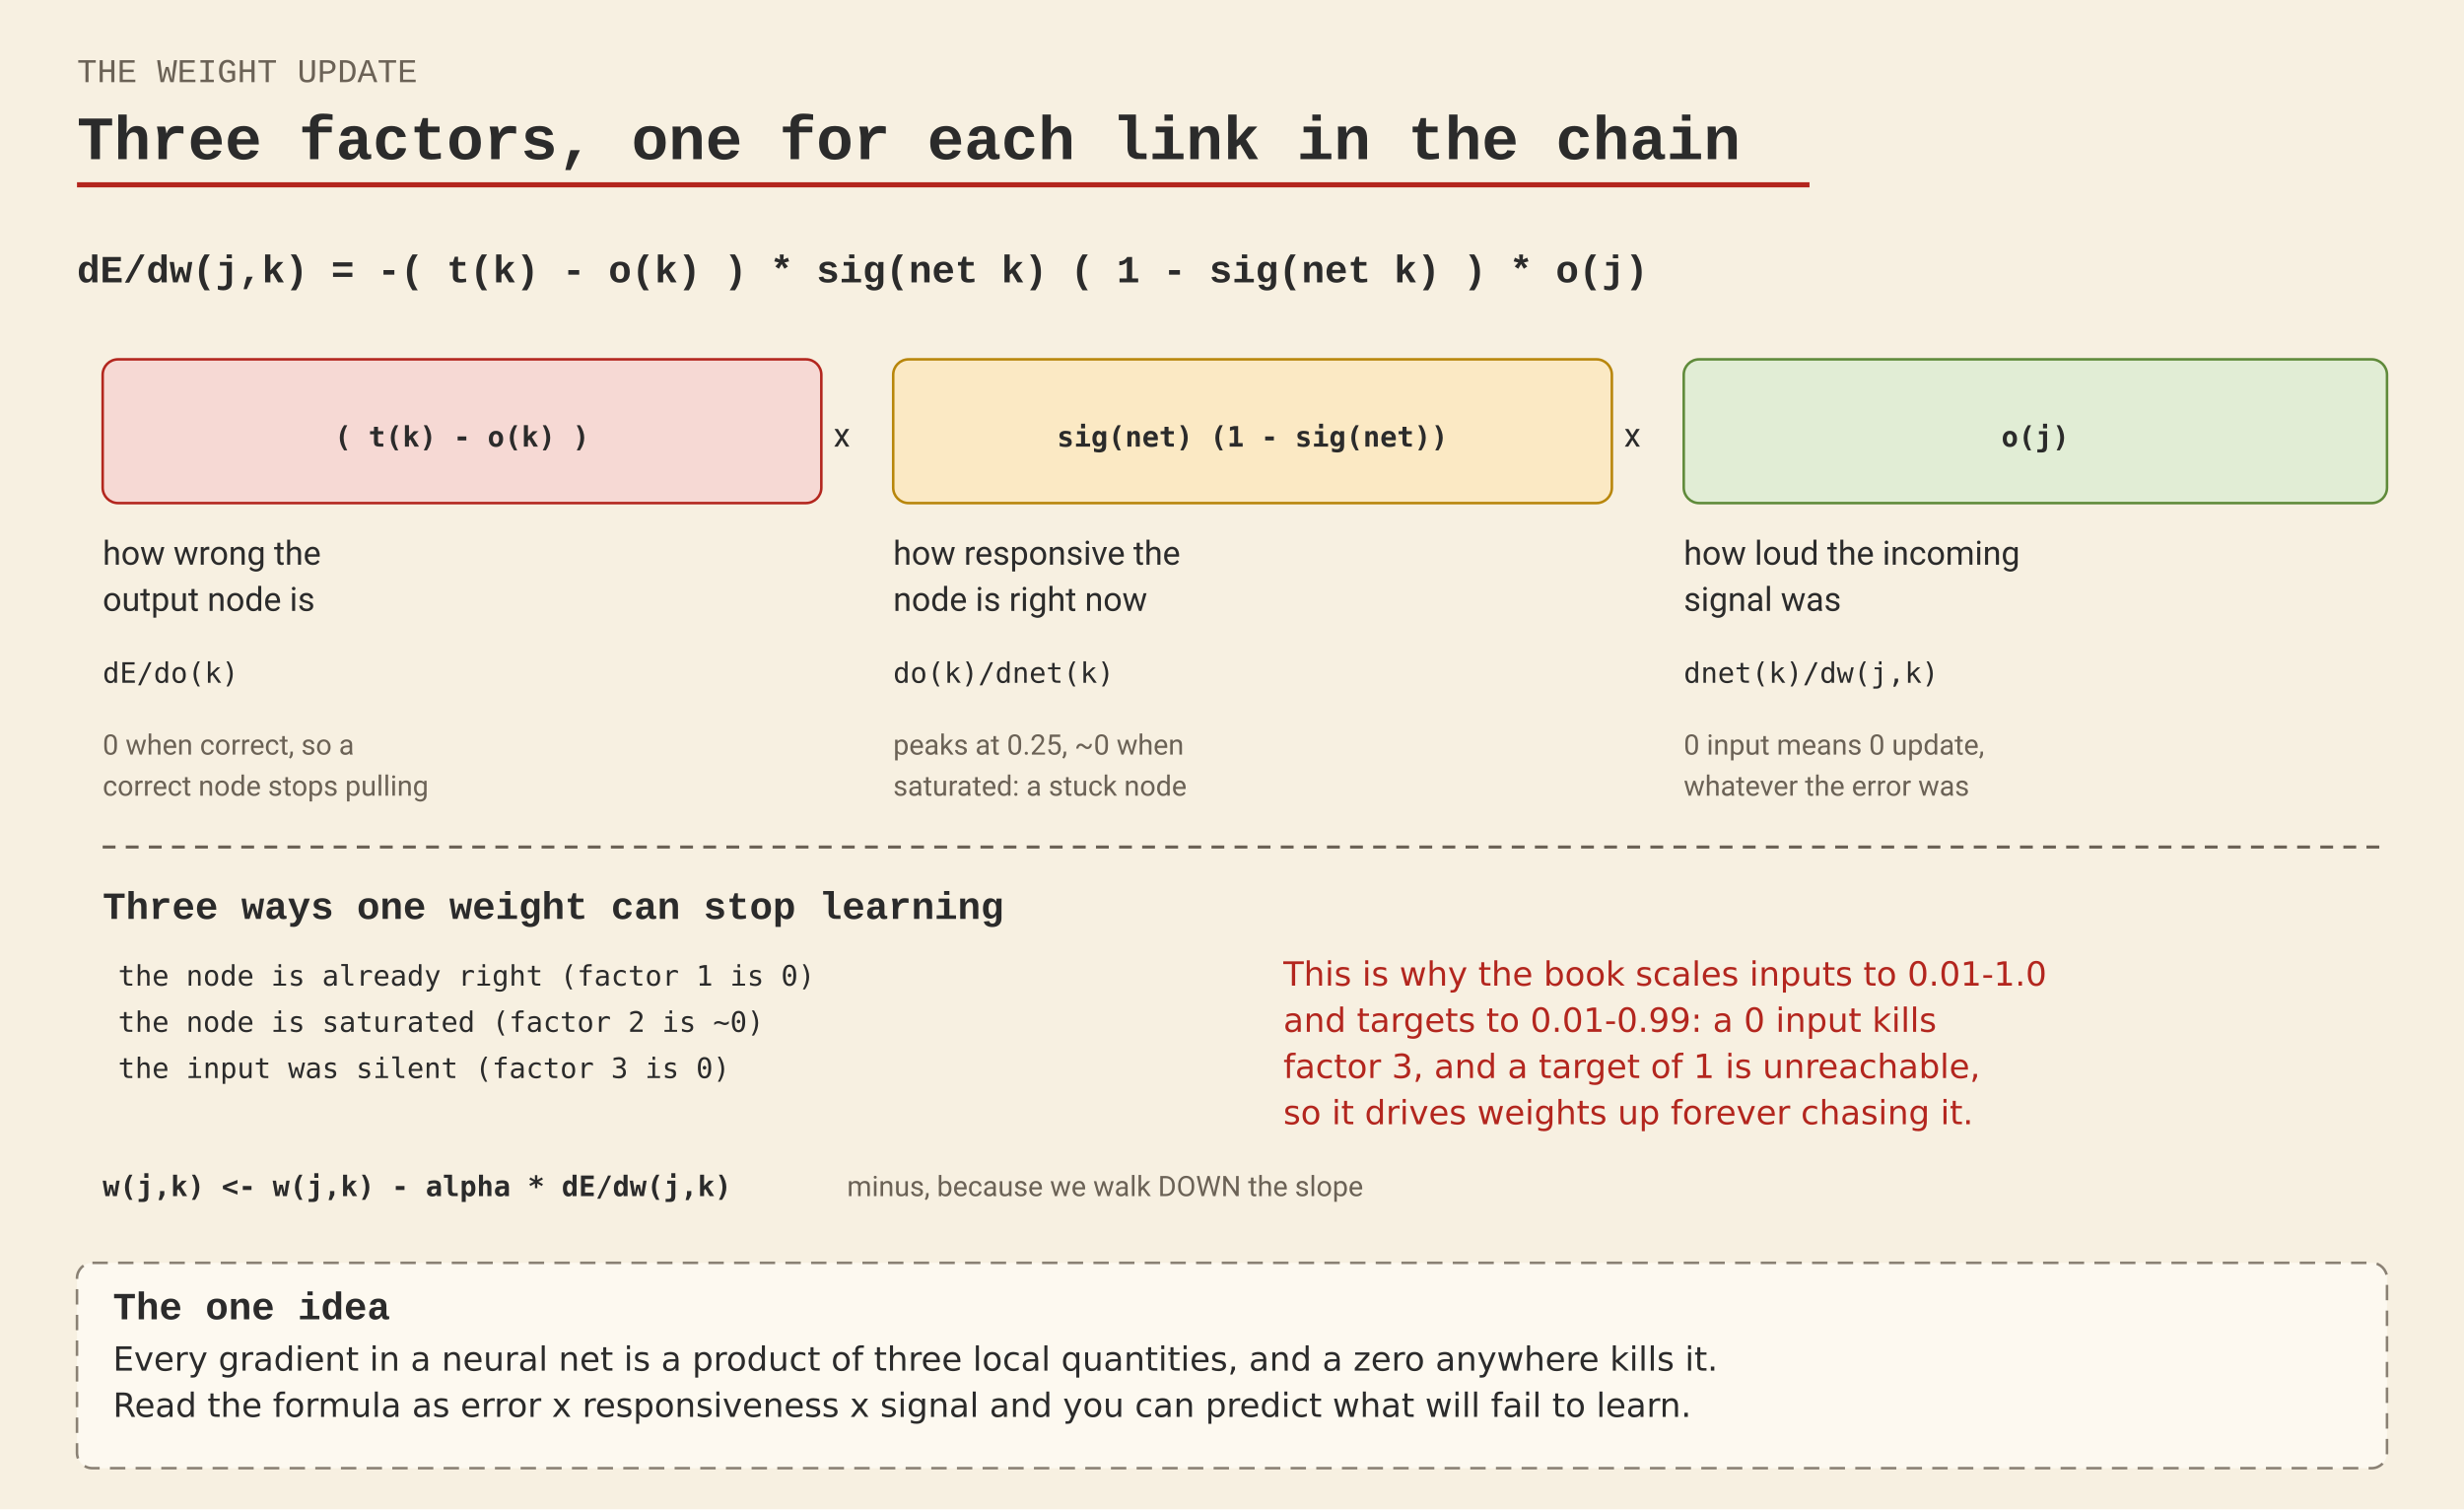
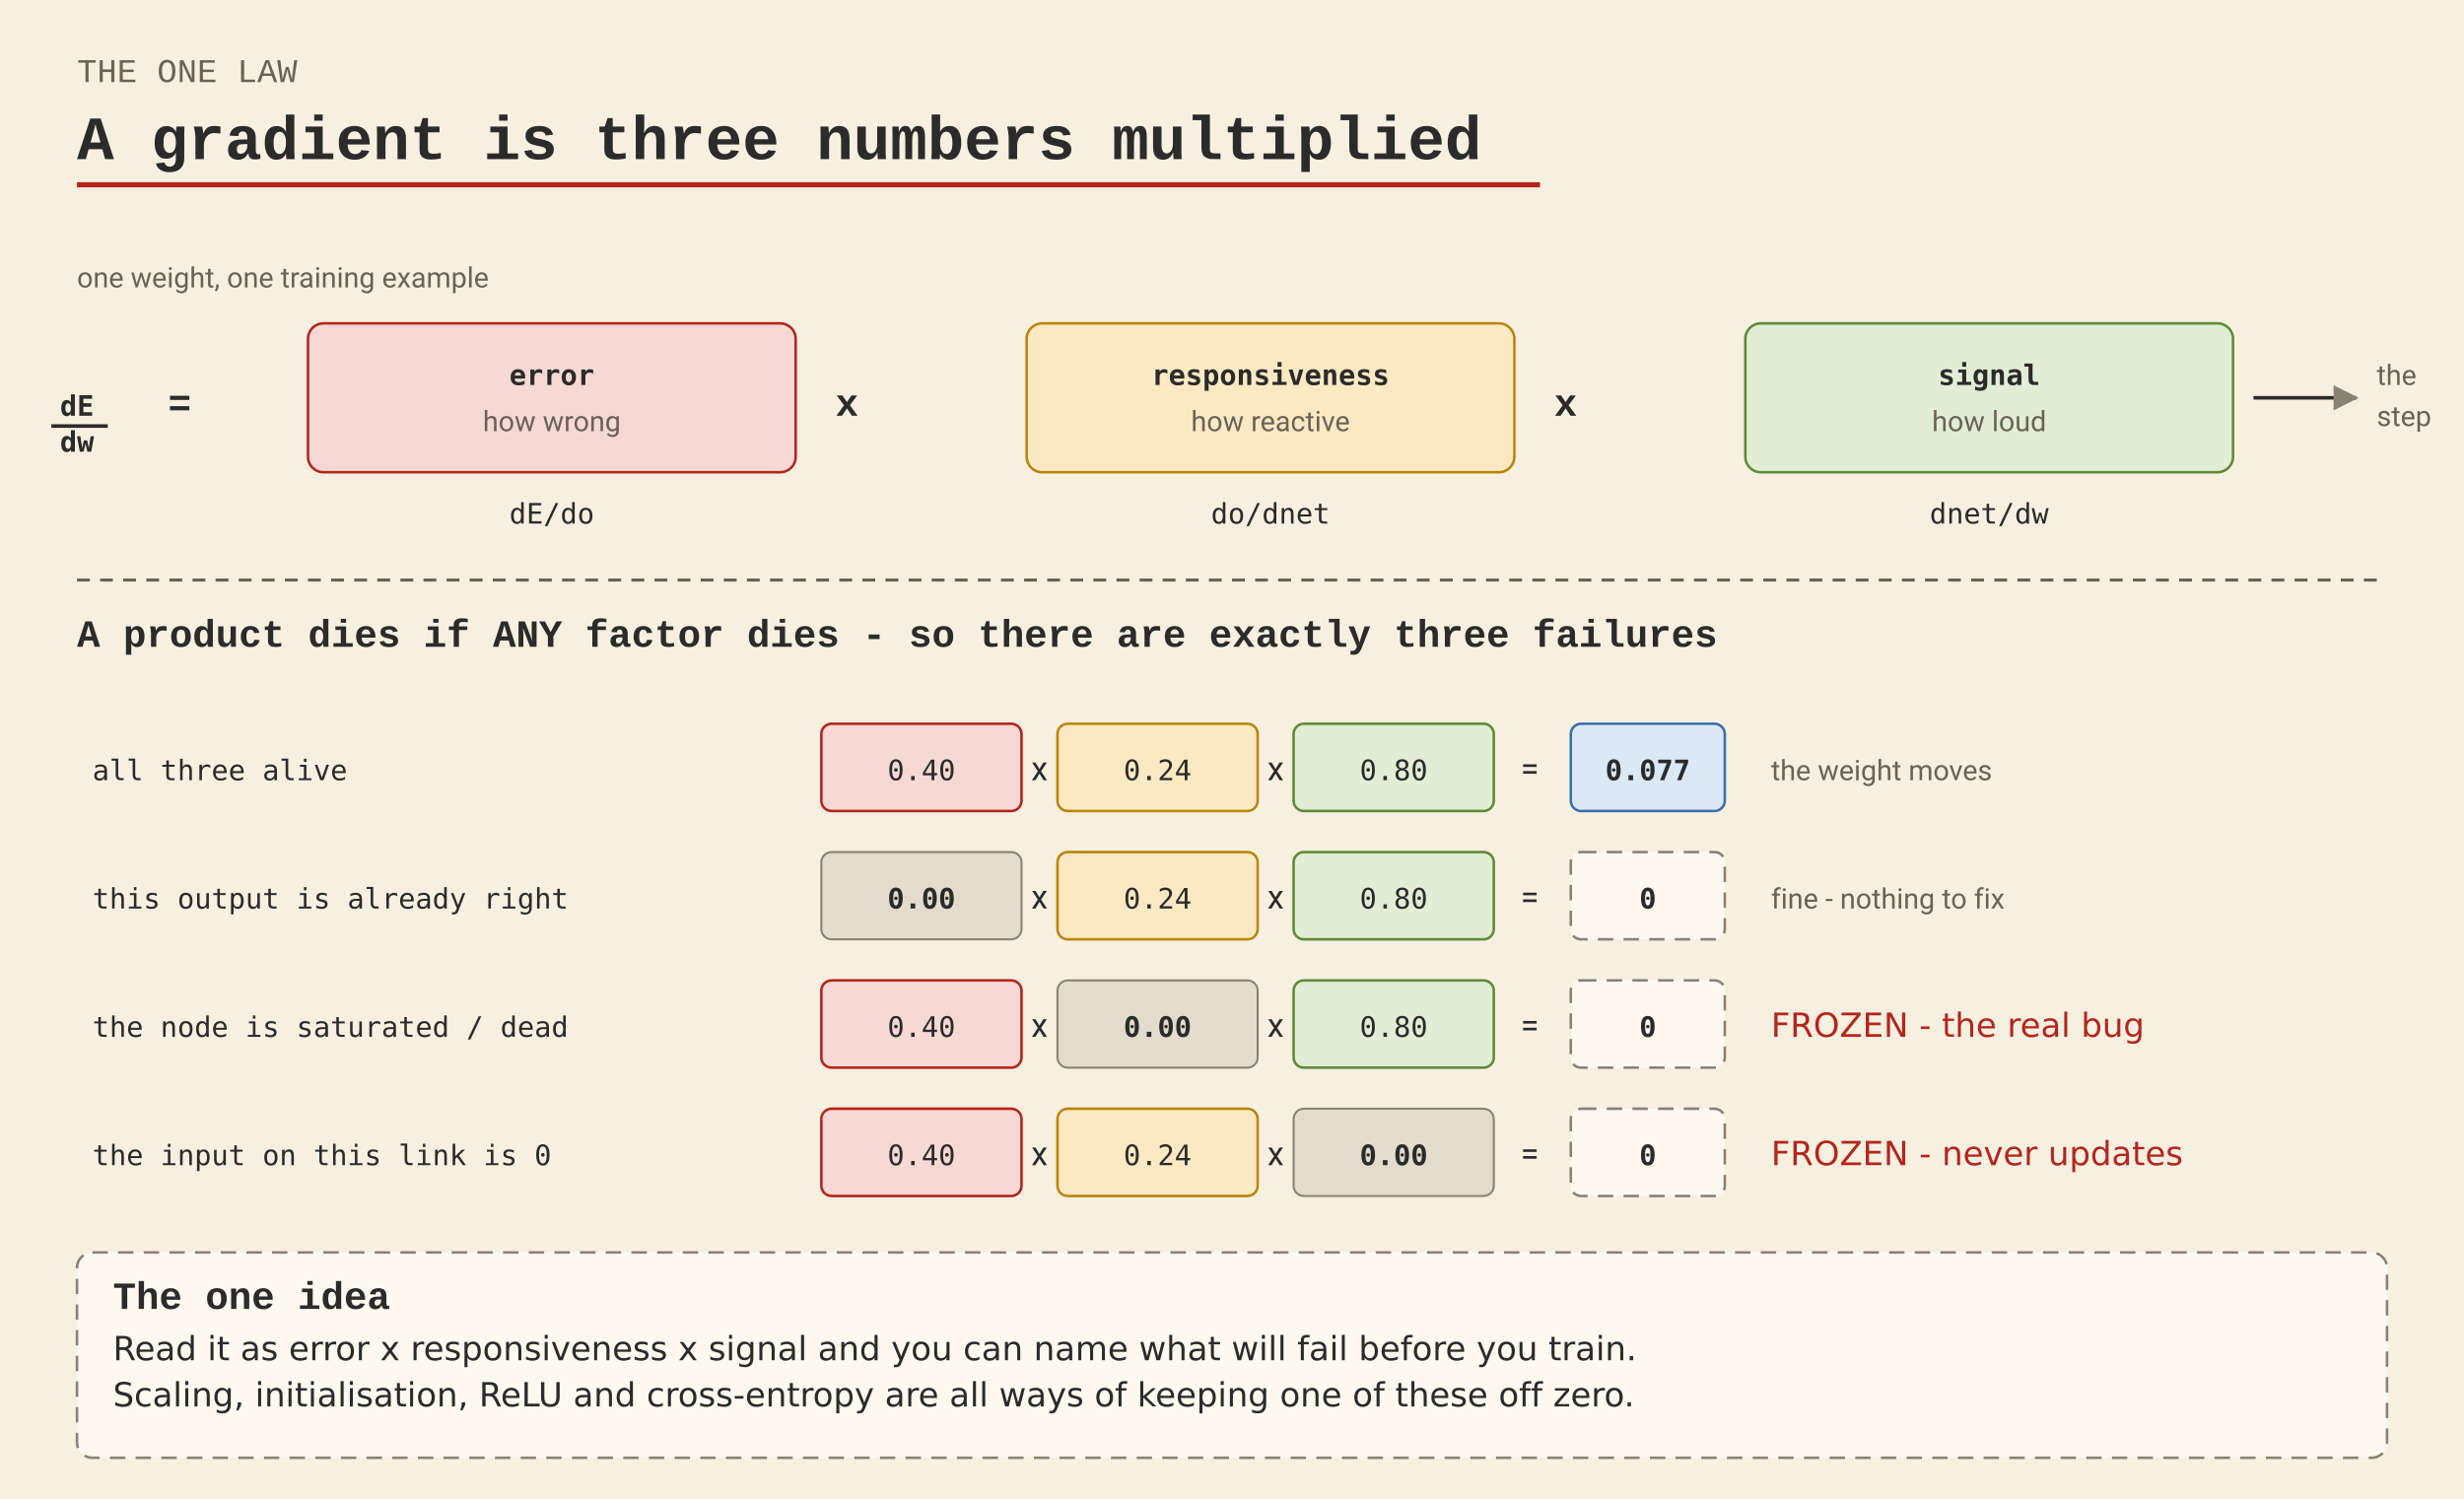
- <svg xmlns="http://www.w3.org/2000/svg" viewBox="0 0 960 588" font-family="ui-sans-serif, system-ui, -apple-system, Segoe UI, Roboto, DejaVu Sans, sans-serif" font-size="13">
+ <svg xmlns="http://www.w3.org/2000/svg" viewBox="0 0 960 584" font-family="ui-sans-serif, system-ui, -apple-system, Segoe UI, Roboto, DejaVu Sans, sans-serif" font-size="13">
  <style>
    .bg    { fill: #f7f0e1; }
    .ink   { fill: #2b2b2b; }
    .mut   { fill: #6b6256; font-size: 11px; }
    .h1    { fill: #2b2b2b; font-family: 'Courier New', Courier, 'DejaVu Sans Mono', monospace; font-size: 24px; font-weight: 700; }
    .h2    { fill: #2b2b2b; font-family: 'Courier New', Courier, 'DejaVu Sans Mono', monospace; font-size: 15px; font-weight: 700; }
    .kick  { fill: #6b6256; font-family: 'Courier New', Courier, 'DejaVu Sans Mono', monospace; font-size: 13px; }
    .hand  { fill: #b3261e; font-family: 'Bradley Hand', 'Segoe Print', 'Comic Sans MS', 'DejaVu Sans', cursive; font-size: 13px; }
    .handk { fill: #2b2b2b; font-family: 'Bradley Hand', 'Segoe Print', 'Comic Sans MS', 'DejaVu Sans', cursive; font-size: 13px; }
    .num   { fill: #2b2b2b; font-family: ui-monospace, Menlo, 'DejaVu Sans Mono', monospace; font-size: 11px; }
    .numb  { fill: #2b2b2b; font-family: ui-monospace, Menlo, 'DejaVu Sans Mono', monospace; font-size: 11px; font-weight: 700; }
    .numf  { fill: #a39a8c; font-family: ui-monospace, Menlo, 'DejaVu Sans Mono', monospace; font-size: 11px; }
    .red   { fill: #b3261e; }
    .uline { stroke: #b3261e; stroke-width: 2; }
    .ln    { stroke: #2b2b2b; stroke-width: 1.4; fill: none; }
    .lnr   { stroke: #b3261e; stroke-width: 1.8; fill: none; }
    .lnd   { stroke: #6b6256; stroke-width: 1.2; fill: none; stroke-dasharray: 5 4; }
    .cell  { fill: #fbf7ee; stroke: #8a8174; stroke-width: 0.8; }
    .grey  { fill: #e3dccd; stroke: #8a8174; stroke-width: 0.8; }
    .pur   { fill: #e7dcf3; stroke: #7b5ea7; stroke-width: 1; }
    .grn   { fill: #e1edd5; stroke: #5f8a3a; stroke-width: 1; }
    .yel   { fill: #fbe9c4; stroke: #b8860b; stroke-width: 1; }
    .blu   { fill: #dce8f5; stroke: #3d6fa8; stroke-width: 1; }
    .pnk   { fill: #f6d9d4; stroke: #b3261e; stroke-width: 1; }
    .hi    { fill: none; stroke: #b3261e; stroke-width: 2.2; }
    .note  { fill: #fdf9f0; stroke: #8a8174; stroke-width: 1; stroke-dasharray: 6 4; }
    .bar   { fill: #7b5ea7; }
    .barr  { fill: #b3261e; }
    @media (prefers-color-scheme: dark) {
      .bg { fill: #1f1d1a; }
      .ink, .h1, .h2, .handk, .num, .numb { fill: #ece6d9; }
      .mut, .kick { fill: #b5ab9b; }
      .numf { fill: #6f675c; }
      .hand, .red { fill: #f28b82; }
      .uline, .lnr, .hi { stroke: #f28b82; }
      .ln { stroke: #ece6d9; }
      .lnd { stroke: #b5ab9b; }
      .cell { fill: #2a2723; stroke: #6f675c; }
      .grey { fill: #3a362f; stroke: #6f675c; }
      .note { fill: #26231f; stroke: #8a8174; }
      .pur { fill: #3b2d52; stroke: #b39ddb; }
      .grn { fill: #2c3f22; stroke: #9ccc65; }
      .yel { fill: #4a3a14; stroke: #e0b44c; }
      .blu { fill: #1d3550; stroke: #7fb0e6; }
      .pnk { fill: #4d2420; stroke: #f28b82; }
      .bar { fill: #b39ddb; }
      .barr { fill: #f28b82; }
    }
  </style>
  <defs>
    <marker id="ar" viewBox="0 0 10 10" refX="9" refY="5" markerWidth="7" markerHeight="7" orient="auto-start-reverse">
      <path d="M0,0 L10,5 L0,10 z" fill="#8a8174" />
    </marker>
    <marker id="arr" viewBox="0 0 10 10" refX="9" refY="5" markerWidth="7" markerHeight="7" orient="auto-start-reverse">
      <path d="M0,0 L10,5 L0,10 z" fill="#c0392b" />
    </marker>
  </defs>
-   <rect x="0" y="0" width="960" height="588" rx="0" class="bg" />
-   <text x="30" y="32" class="kick" text-anchor="start">THE WEIGHT UPDATE</text>
-   <text x="30" y="62" class="h1" text-anchor="start">Three factors, one for each link in the chain</text>
-   <line x1="30" y1="72" x2="705" y2="72" class="uline" />
-   <text x="30" y="110" class="h2" text-anchor="start">dE/dw(j,k)  =  -( t(k) - o(k) )  *  sig(net k) ( 1 - sig(net k) )  *  o(j)</text>
-   <rect x="40" y="140" width="280" height="56" rx="6" class="pnk" />
-   <text x="180.0" y="174" class="numb" text-anchor="middle">( t(k) - o(k) )</text>
-   <text x="40" y="220" class="ink" text-anchor="start">how wrong the</text>
-   <text x="40" y="238" class="ink" text-anchor="start">output node is</text>
-   <text x="40" y="266" class="num" text-anchor="start">dE/do(k)</text>
-   <text x="40" y="294" class="mut" text-anchor="start">0 when correct, so a</text>
-   <text x="40" y="310" class="mut" text-anchor="start">correct node stops pulling</text>
-   <rect x="348" y="140" width="280" height="56" rx="6" class="yel" />
-   <text x="488.0" y="174" class="numb" text-anchor="middle">sig(net) (1 - sig(net))</text>
-   <text x="348" y="220" class="ink" text-anchor="start">how responsive the</text>
-   <text x="348" y="238" class="ink" text-anchor="start">node is right now</text>
-   <text x="348" y="266" class="num" text-anchor="start">do(k)/dnet(k)</text>
-   <text x="348" y="294" class="mut" text-anchor="start">peaks at 0.25, ~0 when</text>
-   <text x="348" y="310" class="mut" text-anchor="start">saturated: a stuck node</text>
-   <rect x="656" y="140" width="274" height="56" rx="6" class="grn" />
-   <text x="793.0" y="174" class="numb" text-anchor="middle">o(j)</text>
-   <text x="656" y="220" class="ink" text-anchor="start">how loud the incoming</text>
-   <text x="656" y="238" class="ink" text-anchor="start">signal was</text>
-   <text x="656" y="266" class="num" text-anchor="start">dnet(k)/dw(j,k)</text>
-   <text x="656" y="294" class="mut" text-anchor="start">0 input means 0 update,</text>
-   <text x="656" y="310" class="mut" text-anchor="start">whatever the error was</text>
-   <text x="328" y="174" class="ink" text-anchor="middle">x</text>
-   <text x="636" y="174" class="ink" text-anchor="middle">x</text>
-   <path d="M40,330 L930,330" class="lnd" />
-   <text x="40" y="358" class="h2" text-anchor="start">Three ways one weight can stop learning</text>
-   <text x="46" y="384" class="num" text-anchor="start">the node is already right  (factor 1 is 0)</text>
-   <text x="46" y="402" class="num" text-anchor="start">the node is saturated      (factor 2 is ~0)</text>
-   <text x="46" y="420" class="num" text-anchor="start">the input was silent       (factor 3 is 0)</text>
-   <text x="500" y="384" class="hand" text-anchor="start">This is why the book scales inputs to 0.01-1.0</text>
-   <text x="500" y="402" class="hand" text-anchor="start">and targets to 0.01-0.99: a 0 input kills</text>
-   <text x="500" y="420" class="hand" text-anchor="start">factor 3, and a target of 1 is unreachable,</text>
-   <text x="500" y="438" class="hand" text-anchor="start">so it drives weights up forever chasing it.</text>
-   <text x="40" y="466" class="numb" text-anchor="start">w(j,k) &lt;- w(j,k) - alpha * dE/dw(j,k)</text>
-   <text x="330" y="466" class="mut" text-anchor="start">minus, because we walk DOWN the slope</text>
-   <rect x="30" y="492" width="900" height="80" rx="6" class="note" />
-   <text x="44" y="514" class="h2" text-anchor="start">The one idea</text>
-   <text x="44" y="534" class="handk" text-anchor="start">Every gradient in a neural net is a product of three local quantities, and a zero anywhere kills it.</text>
-   <text x="44" y="552" class="handk" text-anchor="start">Read the formula as error x responsiveness x signal and you can predict what will fail to learn.</text>
+   <rect x="0" y="0" width="960" height="584" rx="0" class="bg" />
+   <text x="30" y="32" class="kick" text-anchor="start">THE ONE LAW</text>
+   <text x="30" y="62" class="h1" text-anchor="start">A gradient is three numbers multiplied</text>
+   <line x1="30" y1="72" x2="600" y2="72" class="uline" />
+   <text x="30" y="112" class="mut" text-anchor="start">one weight, one training example</text>
+   <rect x="120" y="126" width="190" height="58" rx="6" class="pnk" />
+   <text x="215.0" y="150" class="numb" text-anchor="middle">error</text>
+   <text x="215.0" y="168" class="mut" text-anchor="middle">how wrong</text>
+   <rect x="400" y="126" width="190" height="58" rx="6" class="yel" />
+   <text x="495.0" y="150" class="numb" text-anchor="middle">responsiveness</text>
+   <text x="495.0" y="168" class="mut" text-anchor="middle">how reactive</text>
+   <rect x="680" y="126" width="190" height="58" rx="6" class="grn" />
+   <text x="775.0" y="150" class="numb" text-anchor="middle">signal</text>
+   <text x="775.0" y="168" class="mut" text-anchor="middle">how loud</text>
+   <text x="330" y="162" class="h2" text-anchor="middle">x</text>
+   <text x="610" y="162" class="h2" text-anchor="middle">x</text>
+   <text x="30" y="162" class="numb" text-anchor="middle">dE</text>
+   <text x="30" y="176" class="numb" text-anchor="middle">dw</text>
+   <path d="M20,166 L42,166" class="ln" />
+   <text x="70" y="162" class="h2" text-anchor="middle">=</text>
+   <line x1="878" y1="155" x2="918" y2="155" class="ln" marker-end="url(#ar)" />
+   <text x="926" y="150" class="mut" text-anchor="start">the</text>
+   <text x="926" y="166" class="mut" text-anchor="start">step</text>
+   <text x="215.0" y="204" class="num" text-anchor="middle">dE/do</text>
+   <text x="495.0" y="204" class="num" text-anchor="middle">do/dnet</text>
+   <text x="775.0" y="204" class="num" text-anchor="middle">dnet/dw</text>
+   <path d="M30,226 L930,226" class="lnd" />
+   <text x="30" y="252" class="h2" text-anchor="start">A product dies if ANY factor dies - so there are exactly three failures</text>
+   <text x="36" y="304" class="num" text-anchor="start">all three alive</text>
+   <rect x="320" y="282" width="78" height="34" rx="4" class="pnk" />
+   <text x="359" y="304" class="num" text-anchor="middle">0.40</text>
+   <text x="405" y="304" class="ink" text-anchor="middle">x</text>
+   <rect x="412" y="282" width="78" height="34" rx="4" class="yel" />
+   <text x="451" y="304" class="num" text-anchor="middle">0.24</text>
+   <text x="497" y="304" class="ink" text-anchor="middle">x</text>
+   <rect x="504" y="282" width="78" height="34" rx="4" class="grn" />
+   <text x="543" y="304" class="num" text-anchor="middle">0.80</text>
+   <text x="596" y="304" class="ink" text-anchor="middle">=</text>
+   <rect x="612" y="282" width="60" height="34" rx="4" class="blu" />
+   <text x="642" y="304" class="numb" text-anchor="middle">0.077</text>
+   <text x="690" y="304" class="mut" text-anchor="start">the weight moves</text>
+   <text x="36" y="354" class="num" text-anchor="start">this output is already right</text>
+   <rect x="320" y="332" width="78" height="34" rx="4" class="grey" />
+   <text x="359" y="354" class="numb" text-anchor="middle">0.00</text>
+   <text x="405" y="354" class="ink" text-anchor="middle">x</text>
+   <rect x="412" y="332" width="78" height="34" rx="4" class="yel" />
+   <text x="451" y="354" class="num" text-anchor="middle">0.24</text>
+   <text x="497" y="354" class="ink" text-anchor="middle">x</text>
+   <rect x="504" y="332" width="78" height="34" rx="4" class="grn" />
+   <text x="543" y="354" class="num" text-anchor="middle">0.80</text>
+   <text x="596" y="354" class="ink" text-anchor="middle">=</text>
+   <rect x="612" y="332" width="60" height="34" rx="4" class="note" />
+   <text x="642" y="354" class="numb" text-anchor="middle">0</text>
+   <text x="690" y="354" class="mut" text-anchor="start">fine - nothing to fix</text>
+   <text x="36" y="404" class="num" text-anchor="start">the node is saturated / dead</text>
+   <rect x="320" y="382" width="78" height="34" rx="4" class="pnk" />
+   <text x="359" y="404" class="num" text-anchor="middle">0.40</text>
+   <text x="405" y="404" class="ink" text-anchor="middle">x</text>
+   <rect x="412" y="382" width="78" height="34" rx="4" class="grey" />
+   <text x="451" y="404" class="numb" text-anchor="middle">0.00</text>
+   <text x="497" y="404" class="ink" text-anchor="middle">x</text>
+   <rect x="504" y="382" width="78" height="34" rx="4" class="grn" />
+   <text x="543" y="404" class="num" text-anchor="middle">0.80</text>
+   <text x="596" y="404" class="ink" text-anchor="middle">=</text>
+   <rect x="612" y="382" width="60" height="34" rx="4" class="note" />
+   <text x="642" y="404" class="numb" text-anchor="middle">0</text>
+   <text x="690" y="404" class="hand" text-anchor="start">FROZEN - the real bug</text>
+   <text x="36" y="454" class="num" text-anchor="start">the input on this link is 0</text>
+   <rect x="320" y="432" width="78" height="34" rx="4" class="pnk" />
+   <text x="359" y="454" class="num" text-anchor="middle">0.40</text>
+   <text x="405" y="454" class="ink" text-anchor="middle">x</text>
+   <rect x="412" y="432" width="78" height="34" rx="4" class="yel" />
+   <text x="451" y="454" class="num" text-anchor="middle">0.24</text>
+   <text x="497" y="454" class="ink" text-anchor="middle">x</text>
+   <rect x="504" y="432" width="78" height="34" rx="4" class="grey" />
+   <text x="543" y="454" class="numb" text-anchor="middle">0.00</text>
+   <text x="596" y="454" class="ink" text-anchor="middle">=</text>
+   <rect x="612" y="432" width="60" height="34" rx="4" class="note" />
+   <text x="642" y="454" class="numb" text-anchor="middle">0</text>
+   <text x="690" y="454" class="hand" text-anchor="start">FROZEN - never updates</text>
+   <rect x="30" y="488" width="900" height="80" rx="6" class="note" />
+   <text x="44" y="510" class="h2" text-anchor="start">The one idea</text>
+   <text x="44" y="530" class="handk" text-anchor="start">Read it as error x responsiveness x signal and you can name what will fail before you train.</text>
+   <text x="44" y="548" class="handk" text-anchor="start">Scaling, initialisation, ReLU and cross-entropy are all ways of keeping one of these off zero.</text>
</svg>
